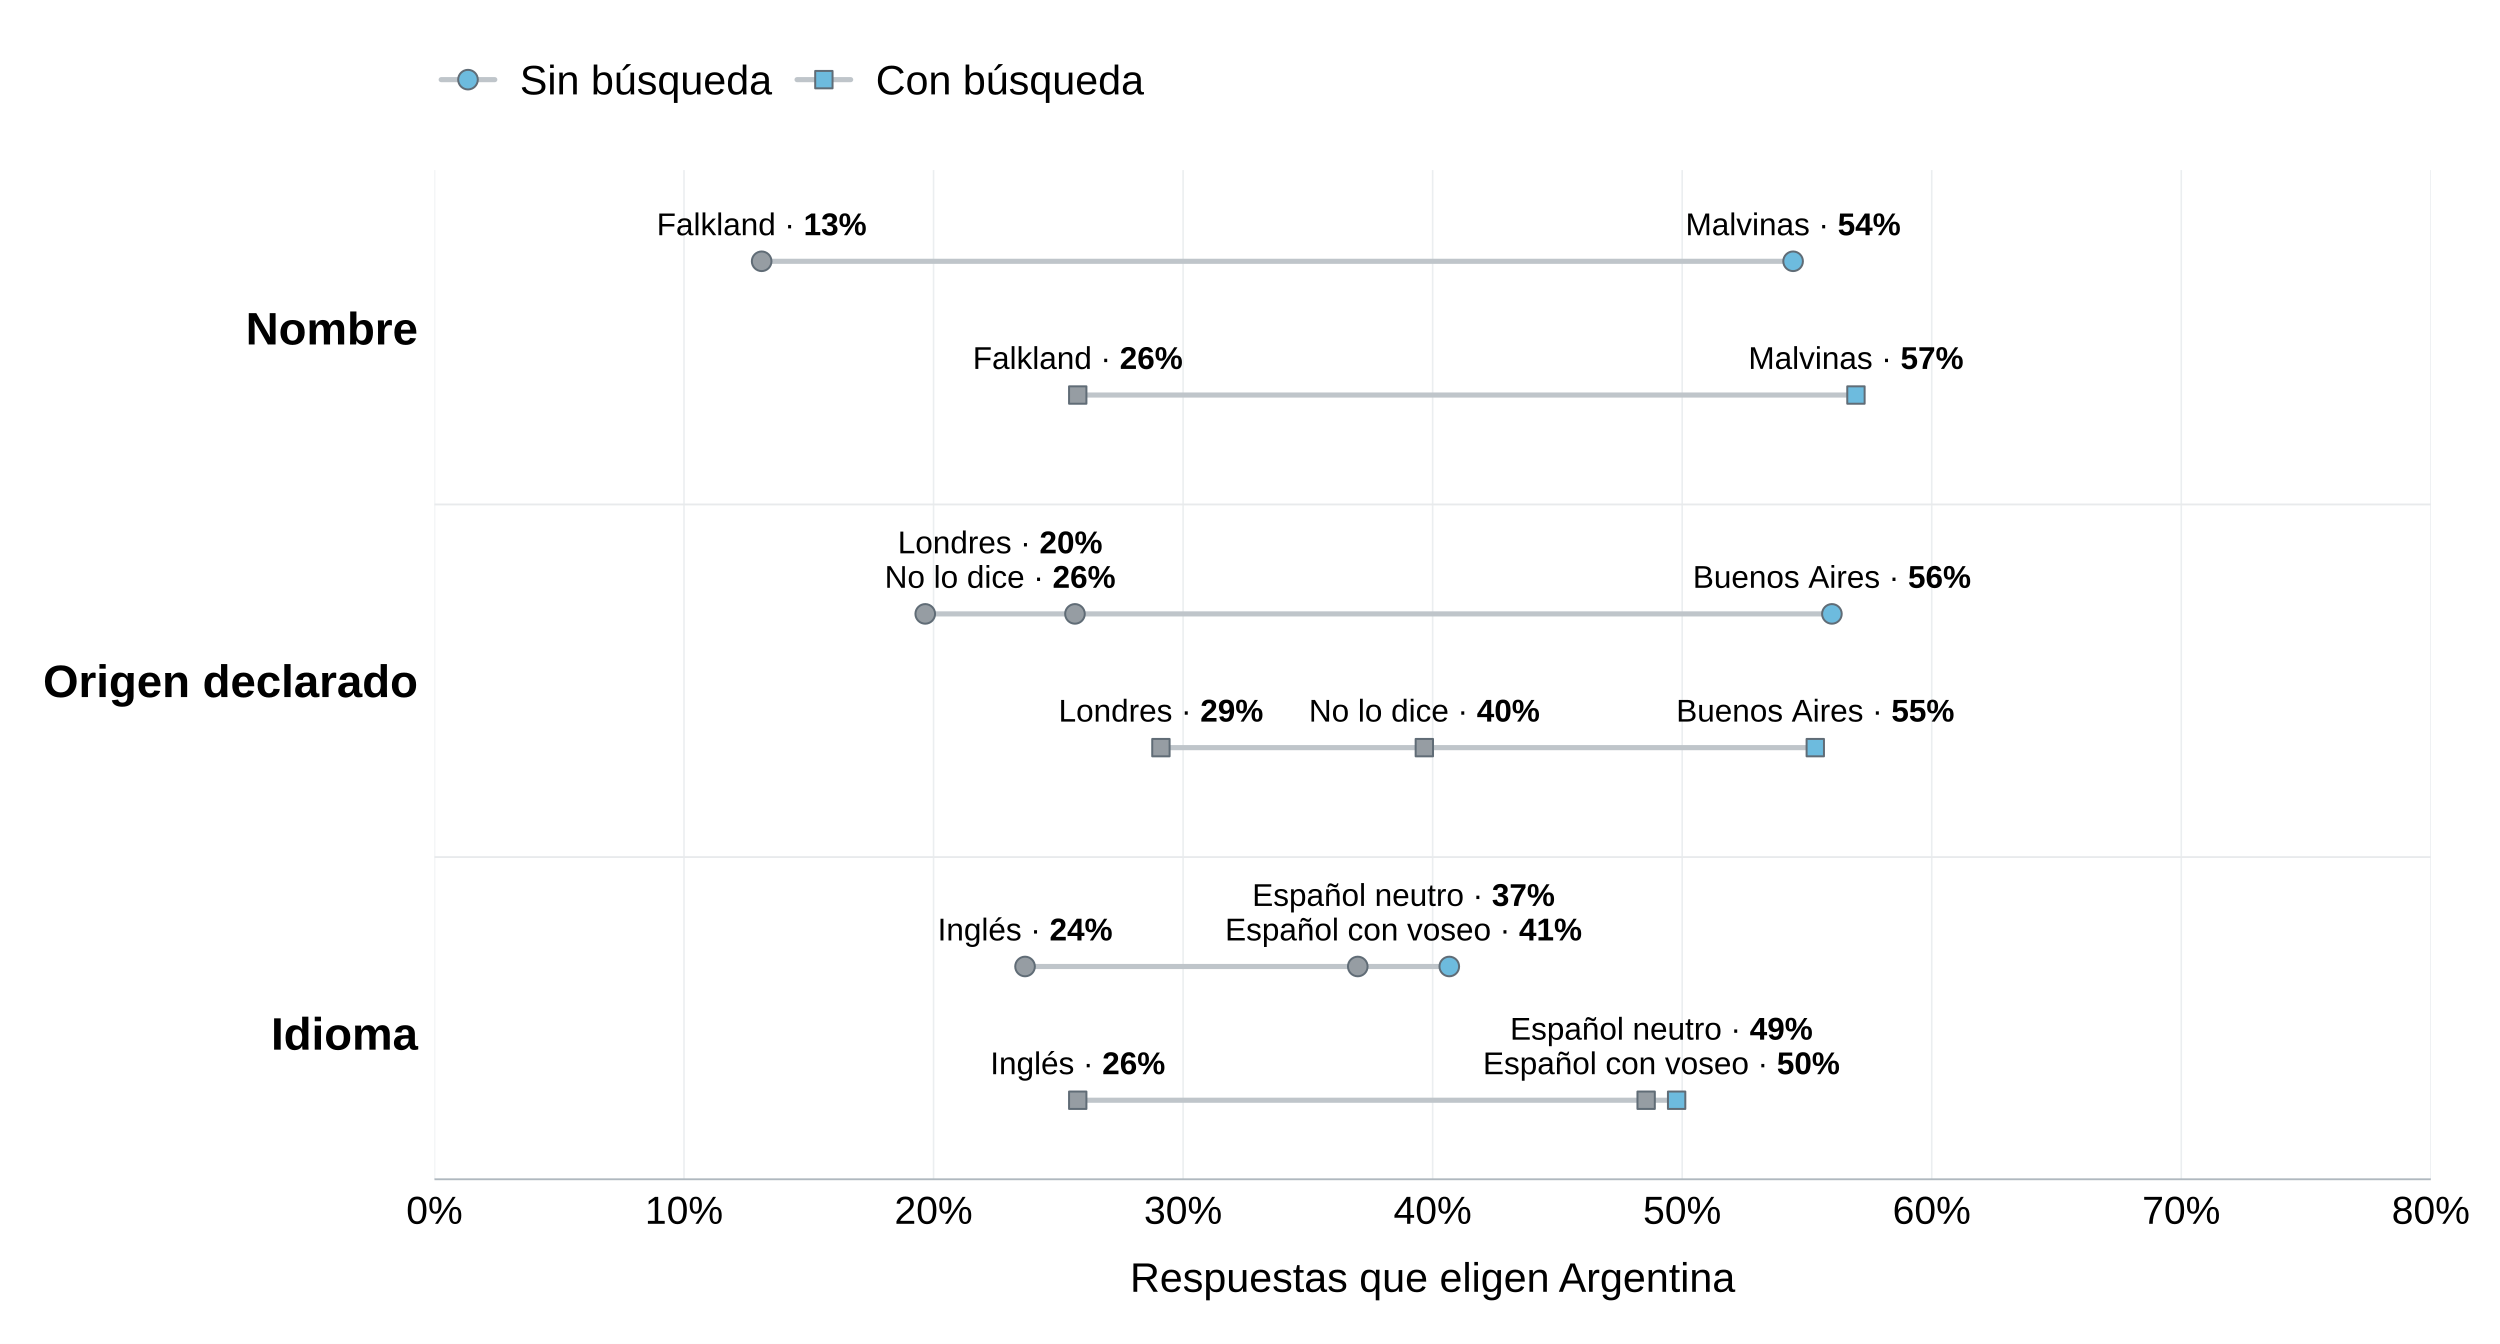
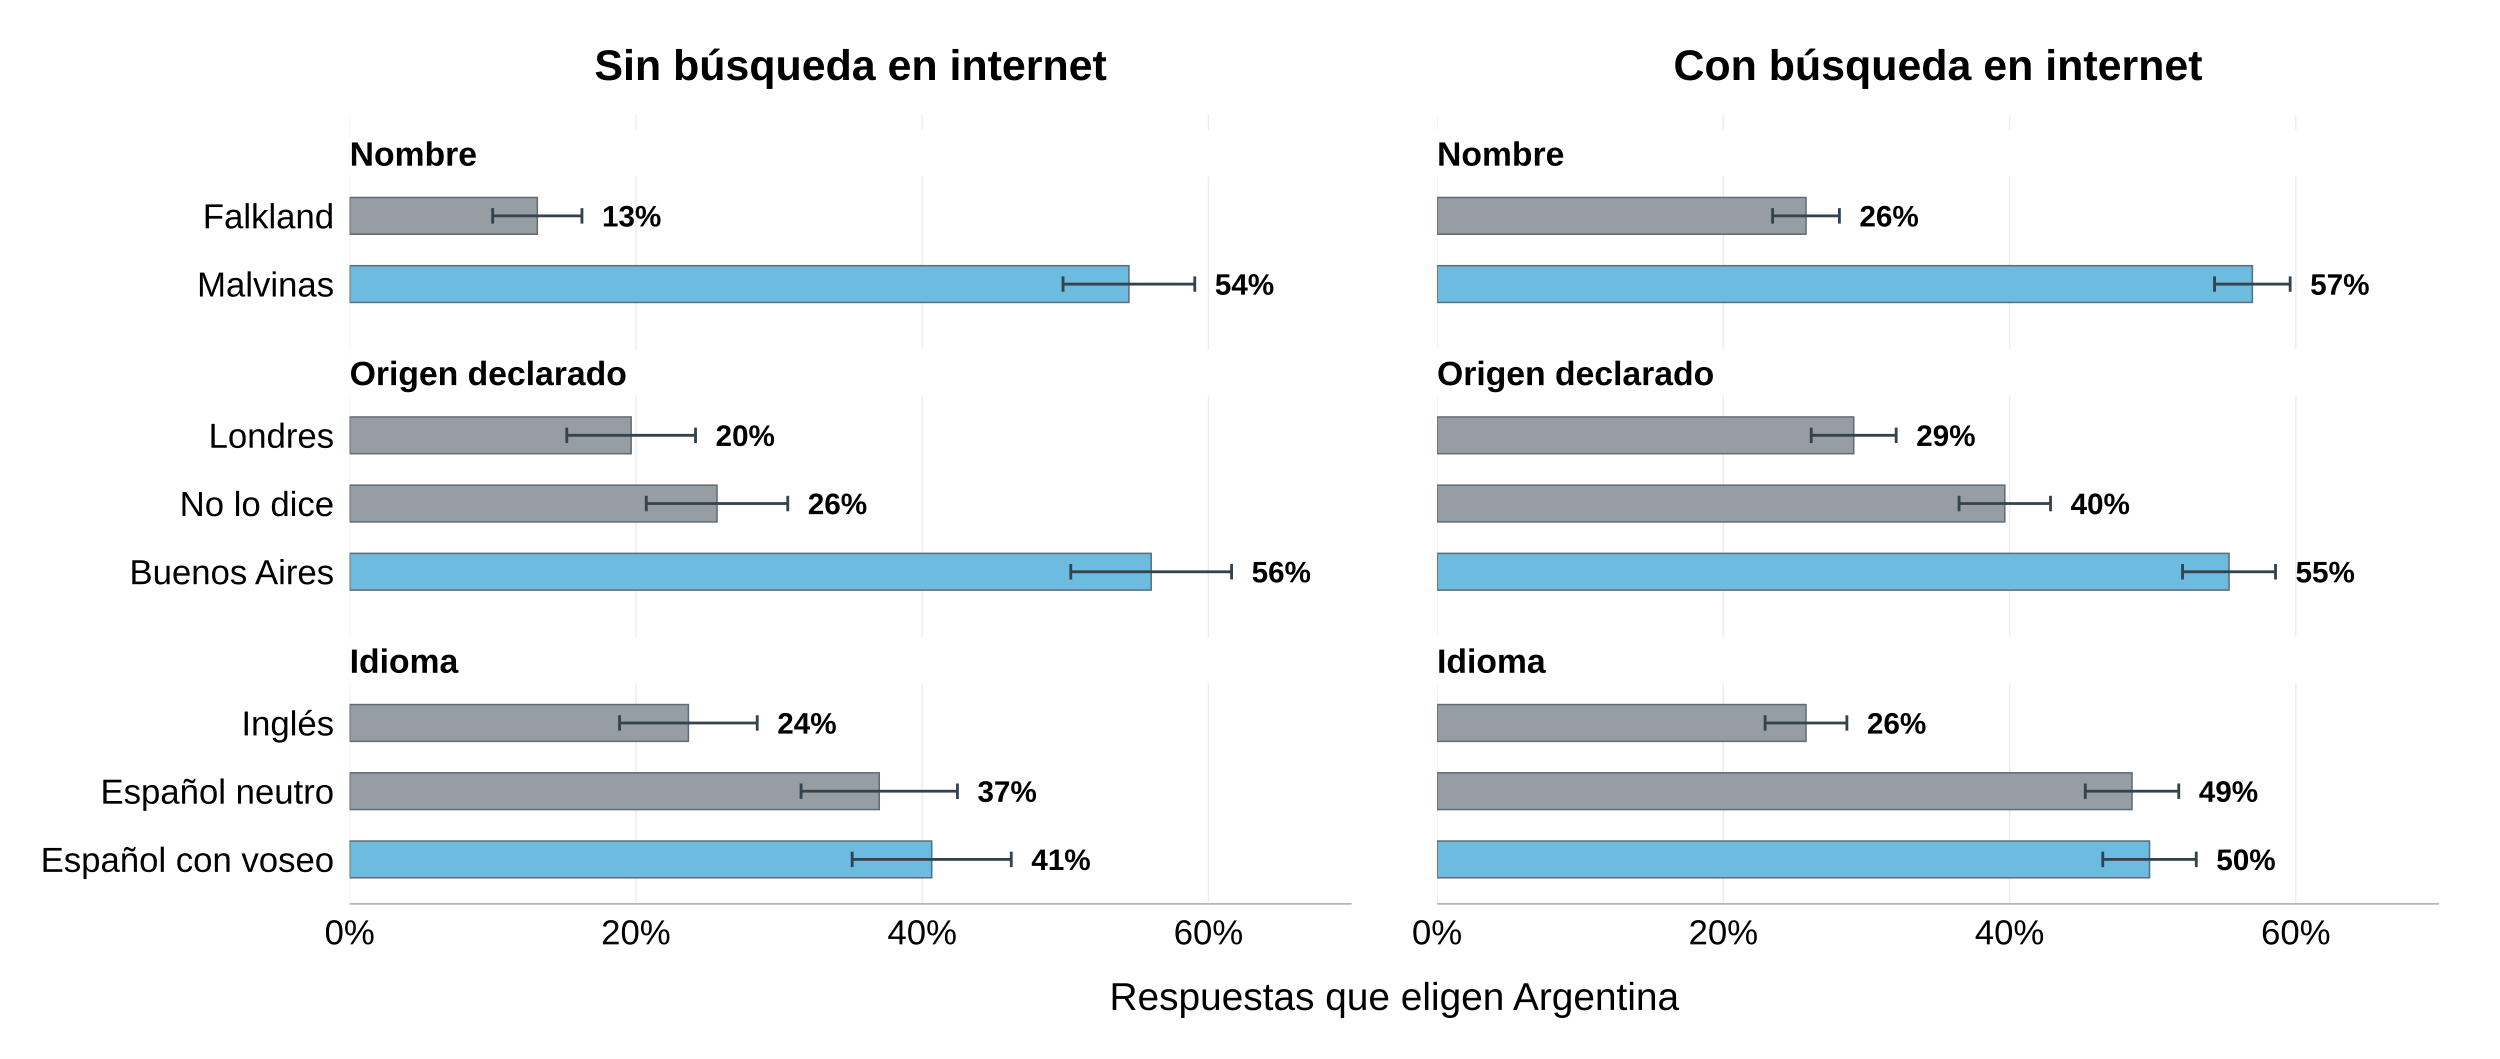
- <svg xmlns="http://www.w3.org/2000/svg" width="1152.00pt" height="619.20pt" viewBox="0 0 1152.00 619.20">
+ <svg xmlns="http://www.w3.org/2000/svg" width="1224.00pt" height="518.40pt" viewBox="0 0 1224.00 518.40">
  <g class="svglite">
    <defs>
      <style type="text/css">
    .svglite line, .svglite polyline, .svglite polygon, .svglite path, .svglite rect, .svglite circle {
      fill: none;
      stroke: #000000;
      stroke-linecap: round;
      stroke-linejoin: round;
      stroke-miterlimit: 10.00;
    }
    .svglite text {
      white-space: pre;
    }
    .svglite g.glyphgroup path {
      fill: inherit;
      stroke: none;
    }
  </style>
    </defs>
    <rect width="100%" height="100%" style="stroke: none; fill: #FFFFFF;" />
    <defs>
-       <clipPath id="cpMC4wMHwxMTUyLjAwfDAuMDB8NjE5LjIw">
-         <rect x="0.00" y="0.00" width="1152.00" height="619.20" />
+       <clipPath id="cpMC4wMHwxMjI0LjAwfDAuMDB8NTE4LjQw">
+         <rect x="0.00" y="0.00" width="1224.00" height="518.40" />
      </clipPath>
    </defs>
-     <g clip-path="url(#cpMC4wMHwxMTUyLjAwfDAuMDB8NjE5LjIw)">
-       <rect x="0.00" y="0.00" width="1152.00" height="619.20" style="stroke-width: 1.65; stroke: none; fill: #FFFFFF;" />
+     <g clip-path="url(#cpMC4wMHwxMjI0LjAwfDAuMDB8NTE4LjQw)">
+       <rect x="0.00" y="0" width="1224.00" height="518.40" style="stroke-width: 1.65; stroke: none; fill: #FFFFFF;" />
    </g>
    <defs>
-       <clipPath id="cpMjAwLjIwfDExMjAuMTJ8NzguMzh8NTQzLjQx">
-         <rect x="200.20" y="78.38" width="919.92" height="465.03" />
+       <clipPath id="cpMTcxLjE5fDY2MS43M3w1Ni4zMnw0NDIuNTQ=">
+         <rect x="171.19" y="56.32" width="490.54" height="386.22" />
      </clipPath>
    </defs>
-     <g clip-path="url(#cpMjAwLjIwfDExMjAuMTJ8NzguMzh8NTQzLjQx)">
-       <polyline points="200.20,543.41 200.20,78.38 " style="stroke-width: 0.75; stroke: #EBEEF0; stroke-linecap: butt;" />
-       <polyline points="315.19,543.41 315.19,78.38 " style="stroke-width: 0.75; stroke: #EBEEF0; stroke-linecap: butt;" />
-       <polyline points="430.18,543.41 430.18,78.38 " style="stroke-width: 0.75; stroke: #EBEEF0; stroke-linecap: butt;" />
-       <polyline points="545.17,543.41 545.17,78.38 " style="stroke-width: 0.75; stroke: #EBEEF0; stroke-linecap: butt;" />
-       <polyline points="660.16,543.41 660.16,78.38 " style="stroke-width: 0.75; stroke: #EBEEF0; stroke-linecap: butt;" />
-       <polyline points="775.15,543.41 775.15,78.38 " style="stroke-width: 0.75; stroke: #EBEEF0; stroke-linecap: butt;" />
-       <polyline points="890.14,543.41 890.14,78.38 " style="stroke-width: 0.75; stroke: #EBEEF0; stroke-linecap: butt;" />
-       <polyline points="1005.13,543.41 1005.13,78.38 " style="stroke-width: 0.75; stroke: #EBEEF0; stroke-linecap: butt;" />
-       <polyline points="1120.12,543.41 1120.12,78.38 " style="stroke-width: 0.75; stroke: #EBEEF0; stroke-linecap: butt;" />
-       <line x1="200.20" y1="232.46" x2="1120.12" y2="232.46" style="stroke-width: 0.85; stroke: #E8EAEC; stroke-linecap: butt;" />
-       <line x1="200.20" y1="394.94" x2="1120.12" y2="394.94" style="stroke-width: 0.85; stroke: #E8EAEC; stroke-linecap: butt;" />
-       <line x1="350.97" y1="120.40" x2="826.26" y2="120.40" style="stroke-width: 2.35; stroke: #BFC5CA;" />
-       <line x1="426.35" y1="282.88" x2="844.14" y2="282.88" style="stroke-width: 2.35; stroke: #BFC5CA;" />
-       <line x1="472.34" y1="445.36" x2="667.83" y2="445.36" style="stroke-width: 2.35; stroke: #BFC5CA;" />
-       <line x1="496.62" y1="182.03" x2="855.22" y2="182.03" style="stroke-width: 2.35; stroke: #BFC5CA;" />
-       <line x1="534.95" y1="344.51" x2="836.48" y2="344.51" style="stroke-width: 2.35; stroke: #BFC5CA;" />
-       <line x1="496.62" y1="506.99" x2="772.60" y2="506.99" style="stroke-width: 2.35; stroke: #BFC5CA;" />
-       <circle cx="350.97" cy="120.40" r="4.52" style="stroke-width: 0.92; stroke: #606C76; fill: #969DA3;" />
-       <circle cx="826.26" cy="120.40" r="4.52" style="stroke-width: 0.92; stroke: #606C76; fill: #6DBBDE;" />
-       <circle cx="426.35" cy="282.88" r="4.52" style="stroke-width: 0.92; stroke: #606C76; fill: #969DA3;" />
-       <circle cx="495.34" cy="282.88" r="4.52" style="stroke-width: 0.92; stroke: #606C76; fill: #969DA3;" />
-       <circle cx="844.14" cy="282.88" r="4.52" style="stroke-width: 0.92; stroke: #606C76; fill: #6DBBDE;" />
-       <circle cx="472.34" cy="445.36" r="4.52" style="stroke-width: 0.92; stroke: #606C76; fill: #969DA3;" />
-       <circle cx="625.66" cy="445.36" r="4.52" style="stroke-width: 0.92; stroke: #606C76; fill: #969DA3;" />
-       <circle cx="667.83" cy="445.36" r="4.52" style="stroke-width: 0.92; stroke: #606C76; fill: #6DBBDE;" />
-       <rect x="492.62" y="178.03" width="8.00" height="8.00" style="stroke-width: 0.92; stroke: #606C76; fill: #969DA3;" />
-       <rect x="851.22" y="178.03" width="8.00" height="8.00" style="stroke-width: 0.92; stroke: #606C76; fill: #6DBBDE;" />
-       <rect x="530.95" y="340.51" width="8.00" height="8.00" style="stroke-width: 0.92; stroke: #606C76; fill: #969DA3;" />
-       <rect x="652.33" y="340.51" width="8.00" height="8.00" style="stroke-width: 0.92; stroke: #606C76; fill: #969DA3;" />
-       <rect x="832.48" y="340.51" width="8.00" height="8.00" style="stroke-width: 0.92; stroke: #606C76; fill: #6DBBDE;" />
-       <rect x="492.62" y="502.99" width="8.00" height="8.00" style="stroke-width: 0.92; stroke: #606C76; fill: #969DA3;" />
-       <rect x="754.54" y="502.99" width="8.00" height="8.00" style="stroke-width: 0.92; stroke: #606C76; fill: #969DA3;" />
-       <rect x="768.59" y="502.99" width="8.00" height="8.00" style="stroke-width: 0.92; stroke: #606C76; fill: #6DBBDE;" />
-       <text x="302.62" y="108.39" style="font-size: 14.51px; font-family: &quot;Arial&quot;;" textLength="54.80px" lengthAdjust="spacingAndGlyphs">Falkland</text>
-       <text x="361.44" y="108.39" style="font-size: 14.51px; font-family: &quot;Arial&quot;;" textLength="4.83px" lengthAdjust="spacingAndGlyphs">·</text>
-       <text x="370.30" y="108.39" style="font-size: 14.51px; font-weight: bold; font-family: &quot;Arial&quot;;" textLength="29.02px" lengthAdjust="spacingAndGlyphs">13%</text>
-       <text x="776.70" y="108.39" style="font-size: 14.51px; font-family: &quot;Arial&quot;;" textLength="57.20px" lengthAdjust="spacingAndGlyphs">Malvinas</text>
-       <text x="837.94" y="108.39" style="font-size: 14.51px; font-family: &quot;Arial&quot;;" textLength="4.83px" lengthAdjust="spacingAndGlyphs">·</text>
-       <text x="846.80" y="108.39" style="font-size: 14.51px; font-weight: bold; font-family: &quot;Arial&quot;;" textLength="29.02px" lengthAdjust="spacingAndGlyphs">54%</text>
-       <text x="413.70" y="254.96" style="font-size: 14.51px; font-family: &quot;Arial&quot;;" textLength="52.39px" lengthAdjust="spacingAndGlyphs">Londres</text>
-       <text x="470.12" y="254.96" style="font-size: 14.51px; font-family: &quot;Arial&quot;;" textLength="4.83px" lengthAdjust="spacingAndGlyphs">·</text>
-       <text x="478.98" y="254.96" style="font-size: 14.51px; font-weight: bold; font-family: &quot;Arial&quot;;" textLength="29.02px" lengthAdjust="spacingAndGlyphs">20%</text>
-       <text x="407.66" y="270.87" style="font-size: 14.51px; font-family: &quot;Arial&quot;;" textLength="18.53px" lengthAdjust="spacingAndGlyphs">No</text>
-       <text x="430.22" y="270.87" style="font-size: 14.51px; font-family: &quot;Arial&quot;;" textLength="11.28px" lengthAdjust="spacingAndGlyphs">lo</text>
-       <text x="445.53" y="270.87" style="font-size: 14.51px; font-family: &quot;Arial&quot;;" textLength="26.59px" lengthAdjust="spacingAndGlyphs">dice</text>
-       <text x="476.16" y="270.87" style="font-size: 14.51px; font-family: &quot;Arial&quot;;" textLength="4.83px" lengthAdjust="spacingAndGlyphs">·</text>
-       <text x="485.02" y="270.87" style="font-size: 14.51px; font-weight: bold; font-family: &quot;Arial&quot;;" textLength="29.02px" lengthAdjust="spacingAndGlyphs">26%</text>
-       <text x="780.07" y="270.87" style="font-size: 14.51px; font-family: &quot;Arial&quot;;" textLength="49.17px" lengthAdjust="spacingAndGlyphs">Buenos</text>
-       <text x="833.28" y="270.87" style="font-size: 14.51px; font-family: &quot;Arial&quot;;" textLength="33.03px" lengthAdjust="spacingAndGlyphs">Aires</text>
-       <text x="870.34" y="270.87" style="font-size: 14.51px; font-family: &quot;Arial&quot;;" textLength="4.83px" lengthAdjust="spacingAndGlyphs">·</text>
-       <text x="879.20" y="270.87" style="font-size: 14.51px; font-weight: bold; font-family: &quot;Arial&quot;;" textLength="29.02px" lengthAdjust="spacingAndGlyphs">56%</text>
-       <text x="432.05" y="433.35" style="font-size: 14.51px; font-family: &quot;Arial&quot;;" textLength="38.69px" lengthAdjust="spacingAndGlyphs">Inglés</text>
-       <text x="474.77" y="433.35" style="font-size: 14.51px; font-family: &quot;Arial&quot;;" textLength="4.83px" lengthAdjust="spacingAndGlyphs">·</text>
-       <text x="483.63" y="433.35" style="font-size: 14.51px; font-weight: bold; font-family: &quot;Arial&quot;;" textLength="29.02px" lengthAdjust="spacingAndGlyphs">24%</text>
-       <text x="577.03" y="417.44" style="font-size: 14.51px; font-family: &quot;Arial&quot;;" textLength="52.39px" lengthAdjust="spacingAndGlyphs">Español</text>
-       <text x="633.45" y="417.44" style="font-size: 14.51px; font-family: &quot;Arial&quot;;" textLength="41.11px" lengthAdjust="spacingAndGlyphs">neutro</text>
-       <text x="678.59" y="417.44" style="font-size: 14.51px; font-family: &quot;Arial&quot;;" textLength="4.83px" lengthAdjust="spacingAndGlyphs">·</text>
-       <text x="687.45" y="417.44" style="font-size: 14.51px; font-weight: bold; font-family: &quot;Arial&quot;;" textLength="29.02px" lengthAdjust="spacingAndGlyphs">37%</text>
-       <text x="564.53" y="433.35" style="font-size: 14.51px; font-family: &quot;Arial&quot;;" textLength="52.39px" lengthAdjust="spacingAndGlyphs">Español</text>
-       <text x="620.96" y="433.35" style="font-size: 14.51px; font-family: &quot;Arial&quot;;" textLength="23.38px" lengthAdjust="spacingAndGlyphs">con</text>
-       <text x="648.36" y="433.35" style="font-size: 14.51px; font-family: &quot;Arial&quot;;" textLength="38.69px" lengthAdjust="spacingAndGlyphs">voseo</text>
-       <text x="691.08" y="433.35" style="font-size: 14.51px; font-family: &quot;Arial&quot;;" textLength="4.83px" lengthAdjust="spacingAndGlyphs">·</text>
-       <text x="699.94" y="433.35" style="font-size: 14.51px; font-weight: bold; font-family: &quot;Arial&quot;;" textLength="29.02px" lengthAdjust="spacingAndGlyphs">41%</text>
-       <text x="448.27" y="170.02" style="font-size: 14.51px; font-family: &quot;Arial&quot;;" textLength="54.80px" lengthAdjust="spacingAndGlyphs">Falkland</text>
-       <text x="507.10" y="170.02" style="font-size: 14.51px; font-family: &quot;Arial&quot;;" textLength="4.83px" lengthAdjust="spacingAndGlyphs">·</text>
-       <text x="515.96" y="170.02" style="font-size: 14.51px; font-weight: bold; font-family: &quot;Arial&quot;;" textLength="29.02px" lengthAdjust="spacingAndGlyphs">26%</text>
-       <text x="805.66" y="170.02" style="font-size: 14.51px; font-family: &quot;Arial&quot;;" textLength="57.20px" lengthAdjust="spacingAndGlyphs">Malvinas</text>
-       <text x="866.90" y="170.02" style="font-size: 14.51px; font-family: &quot;Arial&quot;;" textLength="4.83px" lengthAdjust="spacingAndGlyphs">·</text>
-       <text x="875.76" y="170.02" style="font-size: 14.51px; font-weight: bold; font-family: &quot;Arial&quot;;" textLength="29.02px" lengthAdjust="spacingAndGlyphs">57%</text>
-       <text x="487.80" y="332.50" style="font-size: 14.51px; font-family: &quot;Arial&quot;;" textLength="52.39px" lengthAdjust="spacingAndGlyphs">Londres</text>
-       <text x="544.22" y="332.50" style="font-size: 14.51px; font-family: &quot;Arial&quot;;" textLength="4.83px" lengthAdjust="spacingAndGlyphs">·</text>
-       <text x="553.08" y="332.50" style="font-size: 14.51px; font-weight: bold; font-family: &quot;Arial&quot;;" textLength="29.02px" lengthAdjust="spacingAndGlyphs">29%</text>
-       <text x="603.14" y="332.50" style="font-size: 14.51px; font-family: &quot;Arial&quot;;" textLength="18.53px" lengthAdjust="spacingAndGlyphs">No</text>
-       <text x="625.70" y="332.50" style="font-size: 14.51px; font-family: &quot;Arial&quot;;" textLength="11.28px" lengthAdjust="spacingAndGlyphs">lo</text>
-       <text x="641.02" y="332.50" style="font-size: 14.51px; font-family: &quot;Arial&quot;;" textLength="26.59px" lengthAdjust="spacingAndGlyphs">dice</text>
-       <text x="671.64" y="332.50" style="font-size: 14.51px; font-family: &quot;Arial&quot;;" textLength="4.83px" lengthAdjust="spacingAndGlyphs">·</text>
-       <text x="680.50" y="332.50" style="font-size: 14.51px; font-weight: bold; font-family: &quot;Arial&quot;;" textLength="29.02px" lengthAdjust="spacingAndGlyphs">40%</text>
-       <text x="772.41" y="332.50" style="font-size: 14.51px; font-family: &quot;Arial&quot;;" textLength="49.17px" lengthAdjust="spacingAndGlyphs">Buenos</text>
-       <text x="825.61" y="332.50" style="font-size: 14.51px; font-family: &quot;Arial&quot;;" textLength="33.03px" lengthAdjust="spacingAndGlyphs">Aires</text>
-       <text x="862.67" y="332.50" style="font-size: 14.51px; font-family: &quot;Arial&quot;;" textLength="4.83px" lengthAdjust="spacingAndGlyphs">·</text>
-       <text x="871.53" y="332.50" style="font-size: 14.51px; font-weight: bold; font-family: &quot;Arial&quot;;" textLength="29.02px" lengthAdjust="spacingAndGlyphs">55%</text>
-       <text x="456.32" y="494.98" style="font-size: 14.51px; font-family: &quot;Arial&quot;;" textLength="38.69px" lengthAdjust="spacingAndGlyphs">Inglés</text>
-       <text x="499.04" y="494.98" style="font-size: 14.51px; font-family: &quot;Arial&quot;;" textLength="4.83px" lengthAdjust="spacingAndGlyphs">·</text>
-       <text x="507.90" y="494.98" style="font-size: 14.51px; font-weight: bold; font-family: &quot;Arial&quot;;" textLength="29.02px" lengthAdjust="spacingAndGlyphs">26%</text>
-       <text x="695.85" y="479.07" style="font-size: 14.51px; font-family: &quot;Arial&quot;;" textLength="52.39px" lengthAdjust="spacingAndGlyphs">Español</text>
-       <text x="752.27" y="479.07" style="font-size: 14.51px; font-family: &quot;Arial&quot;;" textLength="41.11px" lengthAdjust="spacingAndGlyphs">neutro</text>
-       <text x="797.41" y="479.07" style="font-size: 14.51px; font-family: &quot;Arial&quot;;" textLength="4.83px" lengthAdjust="spacingAndGlyphs">·</text>
-       <text x="806.27" y="479.07" style="font-size: 14.51px; font-weight: bold; font-family: &quot;Arial&quot;;" textLength="29.02px" lengthAdjust="spacingAndGlyphs">49%</text>
-       <text x="683.36" y="494.98" style="font-size: 14.51px; font-family: &quot;Arial&quot;;" textLength="52.39px" lengthAdjust="spacingAndGlyphs">Español</text>
-       <text x="739.78" y="494.98" style="font-size: 14.51px; font-family: &quot;Arial&quot;;" textLength="23.38px" lengthAdjust="spacingAndGlyphs">con</text>
-       <text x="767.19" y="494.98" style="font-size: 14.51px; font-family: &quot;Arial&quot;;" textLength="38.69px" lengthAdjust="spacingAndGlyphs">voseo</text>
-       <text x="809.90" y="494.98" style="font-size: 14.51px; font-family: &quot;Arial&quot;;" textLength="4.83px" lengthAdjust="spacingAndGlyphs">·</text>
-       <text x="818.76" y="494.98" style="font-size: 14.51px; font-weight: bold; font-family: &quot;Arial&quot;;" textLength="29.02px" lengthAdjust="spacingAndGlyphs">50%</text>
+     <g clip-path="url(#cpMTcxLjE5fDY2MS43M3w1Ni4zMnw0NDIuNTQ=)">
+       <polyline points="171.19,442.54 171.19,56.32 " style="stroke-width: 0.75; stroke: #EBEEF0; stroke-linecap: butt;" />
+       <polyline points="311.34,442.54 311.34,56.32 " style="stroke-width: 0.75; stroke: #EBEEF0; stroke-linecap: butt;" />
+       <polyline points="451.50,442.54 451.50,56.32 " style="stroke-width: 0.75; stroke: #EBEEF0; stroke-linecap: butt;" />
+       <polyline points="591.65,442.54 591.65,56.32 " style="stroke-width: 0.75; stroke: #EBEEF0; stroke-linecap: butt;" />
+       <rect x="171.19" y="63.58" width="490.54" height="22.65" style="stroke-width: 1.65; stroke: none; stroke-linecap: butt; stroke-linejoin: miter; fill: #FFFFFF;" />
+       <rect x="171.19" y="171.03" width="490.54" height="22.65" style="stroke-width: 1.65; stroke: none; stroke-linecap: butt; stroke-linejoin: miter; fill: #FFFFFF;" />
+       <rect x="171.19" y="311.87" width="490.54" height="22.65" style="stroke-width: 1.65; stroke: none; stroke-linecap: butt; stroke-linejoin: miter; fill: #FFFFFF;" />
+       <rect x="171.19" y="96.69" width="91.88" height="18.00" style="stroke-width: 0.75; stroke: #606C76; stroke-linecap: butt; stroke-linejoin: miter; fill: #969DA3;" />
+       <rect x="171.19" y="130.08" width="381.53" height="18.00" style="stroke-width: 0.75; stroke: #606C76; stroke-linecap: butt; stroke-linejoin: miter; fill: #6DBBDE;" />
+       <rect x="171.19" y="204.13" width="137.82" height="18.00" style="stroke-width: 0.75; stroke: #606C76; stroke-linecap: butt; stroke-linejoin: miter; fill: #969DA3;" />
+       <rect x="171.19" y="237.53" width="179.86" height="18.00" style="stroke-width: 0.75; stroke: #606C76; stroke-linecap: butt; stroke-linejoin: miter; fill: #969DA3;" />
+       <rect x="171.19" y="270.92" width="392.43" height="18.00" style="stroke-width: 0.75; stroke: #606C76; stroke-linecap: butt; stroke-linejoin: miter; fill: #6DBBDE;" />
+       <rect x="171.19" y="344.97" width="165.85" height="18.00" style="stroke-width: 0.75; stroke: #606C76; stroke-linecap: butt; stroke-linejoin: miter; fill: #969DA3;" />
+       <rect x="171.19" y="378.37" width="259.29" height="18.00" style="stroke-width: 0.75; stroke: #606C76; stroke-linecap: butt; stroke-linejoin: miter; fill: #969DA3;" />
+       <rect x="171.19" y="411.76" width="284.98" height="18.00" style="stroke-width: 0.75; stroke: #606C76; stroke-linecap: butt; stroke-linejoin: miter; fill: #6DBBDE;" />
+       <polyline points="284.92,109.47 284.92,101.91 " style="stroke-width: 1.39; stroke: #34434C; stroke-linecap: butt;" />
+       <polyline points="284.92,105.69 241.21,105.69 " style="stroke-width: 1.39; stroke: #34434C; stroke-linecap: butt;" />
+       <polyline points="241.21,109.47 241.21,101.91 " style="stroke-width: 1.39; stroke: #34434C; stroke-linecap: butt;" />
+       <polyline points="584.96,142.86 584.96,135.31 " style="stroke-width: 1.39; stroke: #34434C; stroke-linecap: butt;" />
+       <polyline points="584.96,139.09 520.47,139.09 " style="stroke-width: 1.39; stroke: #34434C; stroke-linecap: butt;" />
+       <polyline points="520.47,142.86 520.47,135.31 " style="stroke-width: 1.39; stroke: #34434C; stroke-linecap: butt;" />
+       <polyline points="340.53,216.91 340.53,209.36 " style="stroke-width: 1.39; stroke: #34434C; stroke-linecap: butt;" />
+       <polyline points="340.53,213.13 277.49,213.13 " style="stroke-width: 1.39; stroke: #34434C; stroke-linecap: butt;" />
+       <polyline points="277.49,216.91 277.49,209.36 " style="stroke-width: 1.39; stroke: #34434C; stroke-linecap: butt;" />
+       <polyline points="385.69,250.31 385.69,242.75 " style="stroke-width: 1.39; stroke: #34434C; stroke-linecap: butt;" />
+       <polyline points="385.69,246.53 316.42,246.53 " style="stroke-width: 1.39; stroke: #34434C; stroke-linecap: butt;" />
+       <polyline points="316.42,250.31 316.42,242.75 " style="stroke-width: 1.39; stroke: #34434C; stroke-linecap: butt;" />
+       <polyline points="602.98,283.70 602.98,276.15 " style="stroke-width: 1.39; stroke: #34434C; stroke-linecap: butt;" />
+       <polyline points="602.98,279.93 524.26,279.93 " style="stroke-width: 1.39; stroke: #34434C; stroke-linecap: butt;" />
+       <polyline points="524.26,283.70 524.26,276.15 " style="stroke-width: 1.39; stroke: #34434C; stroke-linecap: butt;" />
+       <polyline points="370.74,357.75 370.74,350.20 " style="stroke-width: 1.39; stroke: #34434C; stroke-linecap: butt;" />
+       <polyline points="370.74,353.98 303.33,353.98 " style="stroke-width: 1.39; stroke: #34434C; stroke-linecap: butt;" />
+       <polyline points="303.33,357.75 303.33,350.20 " style="stroke-width: 1.39; stroke: #34434C; stroke-linecap: butt;" />
+       <polyline points="468.76,391.15 468.76,383.59 " style="stroke-width: 1.39; stroke: #34434C; stroke-linecap: butt;" />
+       <polyline points="468.76,387.37 392.19,387.37 " style="stroke-width: 1.39; stroke: #34434C; stroke-linecap: butt;" />
+       <polyline points="392.19,391.15 392.19,383.59 " style="stroke-width: 1.39; stroke: #34434C; stroke-linecap: butt;" />
+       <polyline points="495.12,424.54 495.12,416.99 " style="stroke-width: 1.39; stroke: #34434C; stroke-linecap: butt;" />
+       <polyline points="495.12,420.77 417.22,420.77 " style="stroke-width: 1.39; stroke: #34434C; stroke-linecap: butt;" />
+       <polyline points="417.22,424.54 417.22,416.99 " style="stroke-width: 1.39; stroke: #34434C; stroke-linecap: butt;" />
+       <text x="294.73" y="110.88" style="font-size: 14.51px; font-weight: bold; font-family: &quot;Arial&quot;;" textLength="29.02px" lengthAdjust="spacingAndGlyphs">13%</text>
+       <text x="594.78" y="144.28" style="font-size: 14.51px; font-weight: bold; font-family: &quot;Arial&quot;;" textLength="29.02px" lengthAdjust="spacingAndGlyphs">54%</text>
+       <text x="350.34" y="218.33" style="font-size: 14.51px; font-weight: bold; font-family: &quot;Arial&quot;;" textLength="29.02px" lengthAdjust="spacingAndGlyphs">20%</text>
+       <text x="395.50" y="251.72" style="font-size: 14.51px; font-weight: bold; font-family: &quot;Arial&quot;;" textLength="29.02px" lengthAdjust="spacingAndGlyphs">26%</text>
+       <text x="612.79" y="285.12" style="font-size: 14.51px; font-weight: bold; font-family: &quot;Arial&quot;;" textLength="29.02px" lengthAdjust="spacingAndGlyphs">56%</text>
+       <text x="380.55" y="359.17" style="font-size: 14.51px; font-weight: bold; font-family: &quot;Arial&quot;;" textLength="29.02px" lengthAdjust="spacingAndGlyphs">24%</text>
+       <text x="478.57" y="392.56" style="font-size: 14.51px; font-weight: bold; font-family: &quot;Arial&quot;;" textLength="29.02px" lengthAdjust="spacingAndGlyphs">37%</text>
+       <text x="504.93" y="425.96" style="font-size: 14.51px; font-weight: bold; font-family: &quot;Arial&quot;;" textLength="29.02px" lengthAdjust="spacingAndGlyphs">41%</text>
+       <text x="171.19" y="81.11" style="font-size: 16.50px; font-weight: bold; font-family: &quot;Arial&quot;;" textLength="62.34px" lengthAdjust="spacingAndGlyphs">Nombre</text>
+       <text x="171.19" y="188.55" style="font-size: 16.50px; font-weight: bold; font-family: &quot;Arial&quot;;" textLength="135.66px" lengthAdjust="spacingAndGlyphs">Origen declarado</text>
+       <text x="171.19" y="329.39" style="font-size: 16.50px; font-weight: bold; font-family: &quot;Arial&quot;;" textLength="53.16px" lengthAdjust="spacingAndGlyphs">Idioma</text>
    </g>
-     <g clip-path="url(#cpMC4wMHwxMTUyLjAwfDAuMDB8NjE5LjIw)">
-       <text x="192.58" y="158.74" text-anchor="end" style="font-size: 21.00px; font-weight: bold; font-family: &quot;Arial&quot;;" textLength="79.34px" lengthAdjust="spacingAndGlyphs">Nombre</text>
-       <text x="192.58" y="321.22" text-anchor="end" style="font-size: 21.00px; font-weight: bold; font-family: &quot;Arial&quot;;" textLength="172.66px" lengthAdjust="spacingAndGlyphs">Origen declarado</text>
-       <text x="192.58" y="483.70" text-anchor="end" style="font-size: 21.00px; font-weight: bold; font-family: &quot;Arial&quot;;" textLength="67.66px" lengthAdjust="spacingAndGlyphs">Idioma</text>
-       <polyline points="200.20,543.41 1120.12,543.41 " style="stroke-width: 0.85; stroke: #AFB8BF; stroke-linecap: butt;" />
-       <text x="200.20" y="563.92" text-anchor="middle" style="font-size: 18.00px; font-family: &quot;Arial&quot;;" textLength="26.02px" lengthAdjust="spacingAndGlyphs">0%</text>
-       <text x="315.19" y="563.92" text-anchor="middle" style="font-size: 18.00px; font-family: &quot;Arial&quot;;" textLength="36.03px" lengthAdjust="spacingAndGlyphs">10%</text>
-       <text x="430.18" y="563.92" text-anchor="middle" style="font-size: 18.00px; font-family: &quot;Arial&quot;;" textLength="36.03px" lengthAdjust="spacingAndGlyphs">20%</text>
-       <text x="545.17" y="563.92" text-anchor="middle" style="font-size: 18.00px; font-family: &quot;Arial&quot;;" textLength="36.03px" lengthAdjust="spacingAndGlyphs">30%</text>
-       <text x="660.16" y="563.92" text-anchor="middle" style="font-size: 18.00px; font-family: &quot;Arial&quot;;" textLength="36.03px" lengthAdjust="spacingAndGlyphs">40%</text>
-       <text x="775.15" y="563.92" text-anchor="middle" style="font-size: 18.00px; font-family: &quot;Arial&quot;;" textLength="36.03px" lengthAdjust="spacingAndGlyphs">50%</text>
-       <text x="890.14" y="563.92" text-anchor="middle" style="font-size: 18.00px; font-family: &quot;Arial&quot;;" textLength="36.03px" lengthAdjust="spacingAndGlyphs">60%</text>
-       <text x="1005.13" y="563.92" text-anchor="middle" style="font-size: 18.00px; font-family: &quot;Arial&quot;;" textLength="36.03px" lengthAdjust="spacingAndGlyphs">70%</text>
-       <text x="1120.12" y="563.92" text-anchor="middle" style="font-size: 18.00px; font-family: &quot;Arial&quot;;" textLength="36.03px" lengthAdjust="spacingAndGlyphs">80%</text>
-       <text x="660.16" y="595.27" text-anchor="middle" style="font-size: 19.00px; font-family: &quot;Arial&quot;;" textLength="278.80px" lengthAdjust="spacingAndGlyphs">Respuestas que eligen Argentina</text>
-       <line x1="203.29" y1="36.70" x2="228.00" y2="36.70" style="stroke-width: 2.35; stroke: #BFC5CA;" />
-       <circle cx="215.65" cy="36.70" r="4.52" style="stroke-width: 0.92; stroke: #606C76; fill: #6DBBDE;" />
-       <line x1="367.28" y1="36.70" x2="391.99" y2="36.70" style="stroke-width: 2.35; stroke: #BFC5CA;" />
-       <rect x="375.64" y="32.70" width="8.00" height="8.00" style="stroke-width: 0.92; stroke: #606C76; fill: #6DBBDE;" />
-       <text x="239.56" y="43.50" style="font-size: 19.00px; font-family: &quot;Arial&quot;;" textLength="116.17px" lengthAdjust="spacingAndGlyphs">Sin búsqueda</text>
-       <text x="403.55" y="43.50" style="font-size: 19.00px; font-family: &quot;Arial&quot;;" textLength="123.56px" lengthAdjust="spacingAndGlyphs">Con búsqueda</text>
+     <g clip-path="url(#cpMC4wMHwxMjI0LjAwfDAuMDB8NTE4LjQw)">
+ </g>
+     <defs>
+       <clipPath id="cpNzAzLjU3fDExOTQuMTF8NTYuMzJ8NDQyLjU0">
+         <rect x="703.57" y="56.32" width="490.54" height="386.22" />
+       </clipPath>
+     </defs>
+     <g clip-path="url(#cpNzAzLjU3fDExOTQuMTF8NTYuMzJ8NDQyLjU0)">
+       <polyline points="703.57,442.54 703.57,56.32 " style="stroke-width: 0.75; stroke: #EBEEF0; stroke-linecap: butt;" />
+       <polyline points="843.73,442.54 843.73,56.32 " style="stroke-width: 0.75; stroke: #EBEEF0; stroke-linecap: butt;" />
+       <polyline points="983.88,442.54 983.88,56.32 " style="stroke-width: 0.75; stroke: #EBEEF0; stroke-linecap: butt;" />
+       <polyline points="1124.03,442.54 1124.03,56.32 " style="stroke-width: 0.75; stroke: #EBEEF0; stroke-linecap: butt;" />
+       <rect x="703.57" y="63.58" width="490.54" height="22.65" style="stroke-width: 1.65; stroke: none; stroke-linecap: butt; stroke-linejoin: miter; fill: #FFFFFF;" />
+       <rect x="703.57" y="171.03" width="490.54" height="22.65" style="stroke-width: 1.65; stroke: none; stroke-linecap: butt; stroke-linejoin: miter; fill: #FFFFFF;" />
+       <rect x="703.57" y="311.87" width="490.54" height="22.65" style="stroke-width: 1.65; stroke: none; stroke-linecap: butt; stroke-linejoin: miter; fill: #FFFFFF;" />
+       <rect x="703.57" y="96.69" width="180.64" height="18.00" style="stroke-width: 0.75; stroke: #606C76; stroke-linecap: butt; stroke-linejoin: miter; fill: #969DA3;" />
+       <rect x="703.57" y="130.08" width="399.18" height="18.00" style="stroke-width: 0.75; stroke: #606C76; stroke-linecap: butt; stroke-linejoin: miter; fill: #6DBBDE;" />
+       <rect x="703.57" y="204.13" width="204.00" height="18.00" style="stroke-width: 0.75; stroke: #606C76; stroke-linecap: butt; stroke-linejoin: miter; fill: #969DA3;" />
+       <rect x="703.57" y="237.53" width="277.97" height="18.00" style="stroke-width: 0.75; stroke: #606C76; stroke-linecap: butt; stroke-linejoin: miter; fill: #969DA3;" />
+       <rect x="703.57" y="270.92" width="387.76" height="18.00" style="stroke-width: 0.75; stroke: #606C76; stroke-linecap: butt; stroke-linejoin: miter; fill: #6DBBDE;" />
+       <rect x="703.57" y="344.97" width="180.64" height="18.00" style="stroke-width: 0.75; stroke: #606C76; stroke-linecap: butt; stroke-linejoin: miter; fill: #969DA3;" />
+       <rect x="703.57" y="378.37" width="340.26" height="18.00" style="stroke-width: 0.75; stroke: #606C76; stroke-linecap: butt; stroke-linejoin: miter; fill: #969DA3;" />
+       <rect x="703.57" y="411.76" width="348.83" height="18.00" style="stroke-width: 0.75; stroke: #606C76; stroke-linecap: butt; stroke-linejoin: miter; fill: #6DBBDE;" />
+       <polyline points="900.57,109.47 900.57,101.91 " style="stroke-width: 1.39; stroke: #34434C; stroke-linecap: butt;" />
+       <polyline points="900.57,105.69 867.86,105.69 " style="stroke-width: 1.39; stroke: #34434C; stroke-linecap: butt;" />
+       <polyline points="867.86,109.47 867.86,101.91 " style="stroke-width: 1.39; stroke: #34434C; stroke-linecap: butt;" />
+       <polyline points="1121.26,142.86 1121.26,135.31 " style="stroke-width: 1.39; stroke: #34434C; stroke-linecap: butt;" />
+       <polyline points="1121.26,139.09 1084.24,139.09 " style="stroke-width: 1.39; stroke: #34434C; stroke-linecap: butt;" />
+       <polyline points="1084.24,142.86 1084.24,135.31 " style="stroke-width: 1.39; stroke: #34434C; stroke-linecap: butt;" />
+       <polyline points="928.37,216.91 928.37,209.36 " style="stroke-width: 1.39; stroke: #34434C; stroke-linecap: butt;" />
+       <polyline points="928.37,213.13 886.78,213.13 " style="stroke-width: 1.39; stroke: #34434C; stroke-linecap: butt;" />
+       <polyline points="886.78,216.91 886.78,209.36 " style="stroke-width: 1.39; stroke: #34434C; stroke-linecap: butt;" />
+       <polyline points="1003.94,250.31 1003.94,242.75 " style="stroke-width: 1.39; stroke: #34434C; stroke-linecap: butt;" />
+       <polyline points="1003.94,246.53 959.15,246.53 " style="stroke-width: 1.39; stroke: #34434C; stroke-linecap: butt;" />
+       <polyline points="959.15,250.31 959.15,242.75 " style="stroke-width: 1.39; stroke: #34434C; stroke-linecap: butt;" />
+       <polyline points="1114.09,283.70 1114.09,276.15 " style="stroke-width: 1.39; stroke: #34434C; stroke-linecap: butt;" />
+       <polyline points="1114.09,279.93 1068.57,279.93 " style="stroke-width: 1.39; stroke: #34434C; stroke-linecap: butt;" />
+       <polyline points="1068.57,283.70 1068.57,276.15 " style="stroke-width: 1.39; stroke: #34434C; stroke-linecap: butt;" />
+       <polyline points="904.24,357.75 904.24,350.20 " style="stroke-width: 1.39; stroke: #34434C; stroke-linecap: butt;" />
+       <polyline points="904.24,353.98 864.19,353.98 " style="stroke-width: 1.39; stroke: #34434C; stroke-linecap: butt;" />
+       <polyline points="864.19,357.75 864.19,350.20 " style="stroke-width: 1.39; stroke: #34434C; stroke-linecap: butt;" />
+       <polyline points="1066.72,391.15 1066.72,383.59 " style="stroke-width: 1.39; stroke: #34434C; stroke-linecap: butt;" />
+       <polyline points="1066.72,387.37 1020.95,387.37 " style="stroke-width: 1.39; stroke: #34434C; stroke-linecap: butt;" />
+       <polyline points="1020.95,391.15 1020.95,383.59 " style="stroke-width: 1.39; stroke: #34434C; stroke-linecap: butt;" />
+       <polyline points="1075.29,424.54 1075.29,416.99 " style="stroke-width: 1.39; stroke: #34434C; stroke-linecap: butt;" />
+       <polyline points="1075.29,420.77 1029.51,420.77 " style="stroke-width: 1.39; stroke: #34434C; stroke-linecap: butt;" />
+       <polyline points="1029.51,424.54 1029.51,416.99 " style="stroke-width: 1.39; stroke: #34434C; stroke-linecap: butt;" />
+       <text x="910.38" y="110.88" style="font-size: 14.51px; font-weight: bold; font-family: &quot;Arial&quot;;" textLength="29.02px" lengthAdjust="spacingAndGlyphs">26%</text>
+       <text x="1131.07" y="144.28" style="font-size: 14.51px; font-weight: bold; font-family: &quot;Arial&quot;;" textLength="29.02px" lengthAdjust="spacingAndGlyphs">57%</text>
+       <text x="938.18" y="218.33" style="font-size: 14.51px; font-weight: bold; font-family: &quot;Arial&quot;;" textLength="29.02px" lengthAdjust="spacingAndGlyphs">29%</text>
+       <text x="1013.75" y="251.72" style="font-size: 14.51px; font-weight: bold; font-family: &quot;Arial&quot;;" textLength="29.02px" lengthAdjust="spacingAndGlyphs">40%</text>
+       <text x="1123.90" y="285.12" style="font-size: 14.51px; font-weight: bold; font-family: &quot;Arial&quot;;" textLength="29.02px" lengthAdjust="spacingAndGlyphs">55%</text>
+       <text x="914.05" y="359.17" style="font-size: 14.51px; font-weight: bold; font-family: &quot;Arial&quot;;" textLength="29.02px" lengthAdjust="spacingAndGlyphs">26%</text>
+       <text x="1076.53" y="392.56" style="font-size: 14.51px; font-weight: bold; font-family: &quot;Arial&quot;;" textLength="29.02px" lengthAdjust="spacingAndGlyphs">49%</text>
+       <text x="1085.10" y="425.96" style="font-size: 14.51px; font-weight: bold; font-family: &quot;Arial&quot;;" textLength="29.02px" lengthAdjust="spacingAndGlyphs">50%</text>
+       <text x="703.57" y="81.11" style="font-size: 16.50px; font-weight: bold; font-family: &quot;Arial&quot;;" textLength="62.34px" lengthAdjust="spacingAndGlyphs">Nombre</text>
+       <text x="703.57" y="188.55" style="font-size: 16.50px; font-weight: bold; font-family: &quot;Arial&quot;;" textLength="135.66px" lengthAdjust="spacingAndGlyphs">Origen declarado</text>
+       <text x="703.57" y="329.39" style="font-size: 16.50px; font-weight: bold; font-family: &quot;Arial&quot;;" textLength="53.16px" lengthAdjust="spacingAndGlyphs">Idioma</text>
+     </g>
+     <g clip-path="url(#cpMC4wMHwxMjI0LjAwfDAuMDB8NTE4LjQw)">
+ </g>
+     <defs>
+       <clipPath id="cpMTcxLjE5fDY2MS43M3wyMS45Mnw1Ni4zMg==">
+         <rect x="171.19" y="21.92" width="490.54" height="34.41" />
+       </clipPath>
+     </defs>
+     <g clip-path="url(#cpMTcxLjE5fDY2MS43M3wyMS45Mnw1Ni4zMg==)">
+       <text x="416.46" y="39.17" text-anchor="middle" style="font-size: 21.00px; font-weight: bold; font-family: &quot;Arial&quot;;" textLength="250.80px" lengthAdjust="spacingAndGlyphs">Sin búsqueda en internet</text>
+     </g>
+     <g clip-path="url(#cpMC4wMHwxMjI0LjAwfDAuMDB8NTE4LjQw)">
+ </g>
+     <defs>
+       <clipPath id="cpNzAzLjU3fDExOTQuMTF8MjEuOTJ8NTYuMzI=">
+         <rect x="703.57" y="21.92" width="490.54" height="34.41" />
+       </clipPath>
+     </defs>
+     <g clip-path="url(#cpNzAzLjU3fDExOTQuMTF8MjEuOTJ8NTYuMzI=)">
+       <text x="948.84" y="39.17" text-anchor="middle" style="font-size: 21.00px; font-weight: bold; font-family: &quot;Arial&quot;;" textLength="258.97px" lengthAdjust="spacingAndGlyphs">Con búsqueda en internet</text>
+     </g>
+     <g clip-path="url(#cpMC4wMHwxMjI0LjAwfDAuMDB8NTE4LjQw)">
+       <polyline points="171.19,442.54 661.73,442.54 " style="stroke-width: 0.85; stroke: #AFB8BF; stroke-linecap: butt;" />
+       <text x="171.19" y="462.34" text-anchor="middle" style="font-size: 17.00px; font-family: &quot;Arial&quot;;" textLength="24.56px" lengthAdjust="spacingAndGlyphs">0%</text>
+       <text x="311.34" y="462.34" text-anchor="middle" style="font-size: 17.00px; font-family: &quot;Arial&quot;;" textLength="34.02px" lengthAdjust="spacingAndGlyphs">20%</text>
+       <text x="451.50" y="462.34" text-anchor="middle" style="font-size: 17.00px; font-family: &quot;Arial&quot;;" textLength="34.02px" lengthAdjust="spacingAndGlyphs">40%</text>
+       <text x="591.65" y="462.34" text-anchor="middle" style="font-size: 17.00px; font-family: &quot;Arial&quot;;" textLength="34.02px" lengthAdjust="spacingAndGlyphs">60%</text>
+       <polyline points="703.57,442.54 1194.11,442.54 " style="stroke-width: 0.85; stroke: #AFB8BF; stroke-linecap: butt;" />
+       <text x="703.57" y="462.34" text-anchor="middle" style="font-size: 17.00px; font-family: &quot;Arial&quot;;" textLength="24.56px" lengthAdjust="spacingAndGlyphs">0%</text>
+       <text x="843.73" y="462.34" text-anchor="middle" style="font-size: 17.00px; font-family: &quot;Arial&quot;;" textLength="34.02px" lengthAdjust="spacingAndGlyphs">20%</text>
+       <text x="983.88" y="462.34" text-anchor="middle" style="font-size: 17.00px; font-family: &quot;Arial&quot;;" textLength="34.02px" lengthAdjust="spacingAndGlyphs">40%</text>
+       <text x="1124.03" y="462.34" text-anchor="middle" style="font-size: 17.00px; font-family: &quot;Arial&quot;;" textLength="34.02px" lengthAdjust="spacingAndGlyphs">60%</text>
+       <text x="163.57" y="111.78" text-anchor="end" style="font-size: 17.00px; font-family: &quot;Arial&quot;;" textLength="64.27px" lengthAdjust="spacingAndGlyphs">Falkland</text>
+       <text x="163.57" y="145.17" text-anchor="end" style="font-size: 17.00px; font-family: &quot;Arial&quot;;" textLength="67.08px" lengthAdjust="spacingAndGlyphs">Malvinas</text>
+       <text x="163.57" y="219.22" text-anchor="end" style="font-size: 17.00px; font-family: &quot;Arial&quot;;" textLength="61.42px" lengthAdjust="spacingAndGlyphs">Londres</text>
+       <text x="163.57" y="252.62" text-anchor="end" style="font-size: 17.00px; font-family: &quot;Arial&quot;;" textLength="75.59px" lengthAdjust="spacingAndGlyphs">No lo dice</text>
+       <text x="163.57" y="286.01" text-anchor="end" style="font-size: 17.00px; font-family: &quot;Arial&quot;;" textLength="100.17px" lengthAdjust="spacingAndGlyphs">Buenos Aires</text>
+       <text x="163.57" y="360.06" text-anchor="end" style="font-size: 17.00px; font-family: &quot;Arial&quot;;" textLength="45.36px" lengthAdjust="spacingAndGlyphs">Inglés</text>
+       <text x="163.57" y="393.46" text-anchor="end" style="font-size: 17.00px; font-family: &quot;Arial&quot;;" textLength="114.34px" lengthAdjust="spacingAndGlyphs">Español neutro</text>
+       <text x="163.57" y="426.85" text-anchor="end" style="font-size: 17.00px; font-family: &quot;Arial&quot;;" textLength="143.64px" lengthAdjust="spacingAndGlyphs">Español con voseo</text>
+       <text x="682.65" y="494.47" text-anchor="middle" style="font-size: 19.00px; font-family: &quot;Arial&quot;;" textLength="278.80px" lengthAdjust="spacingAndGlyphs">Respuestas que eligen Argentina</text>
    </g>
  </g>
</svg>
